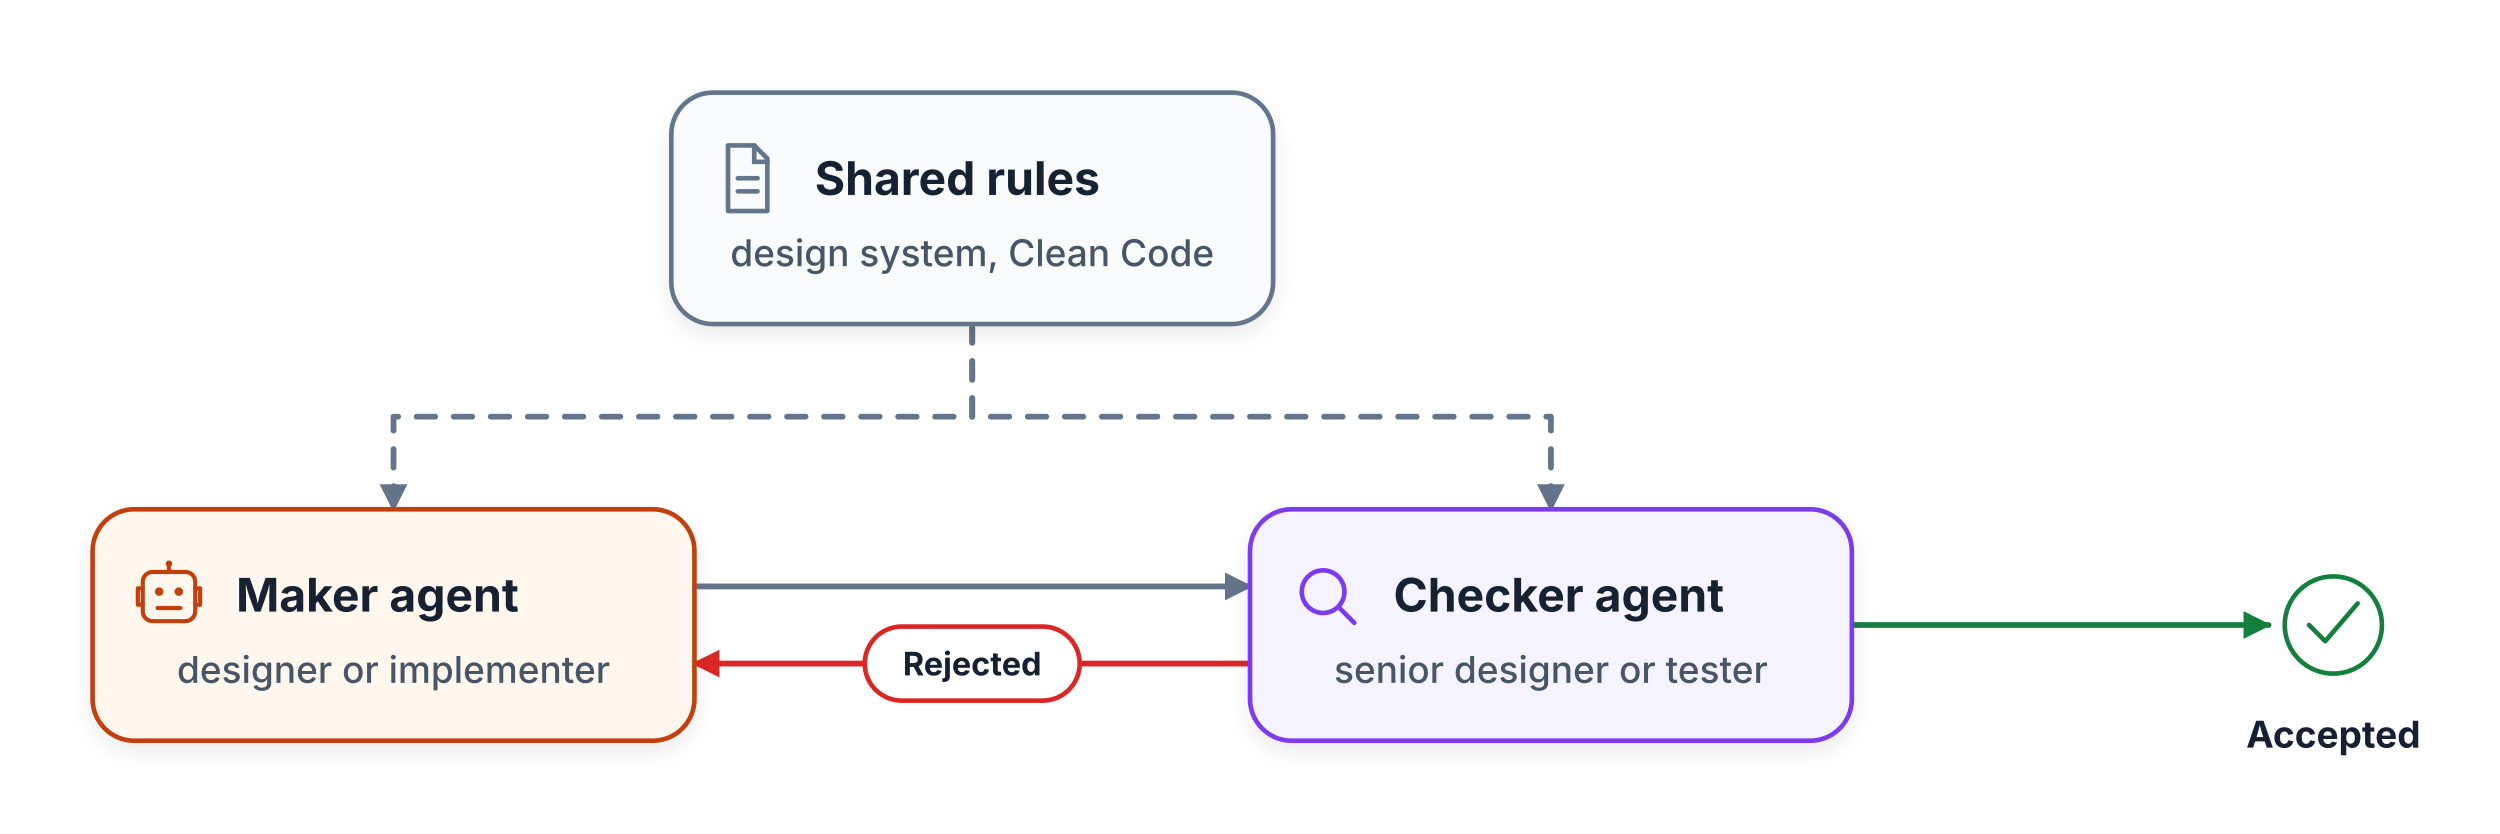
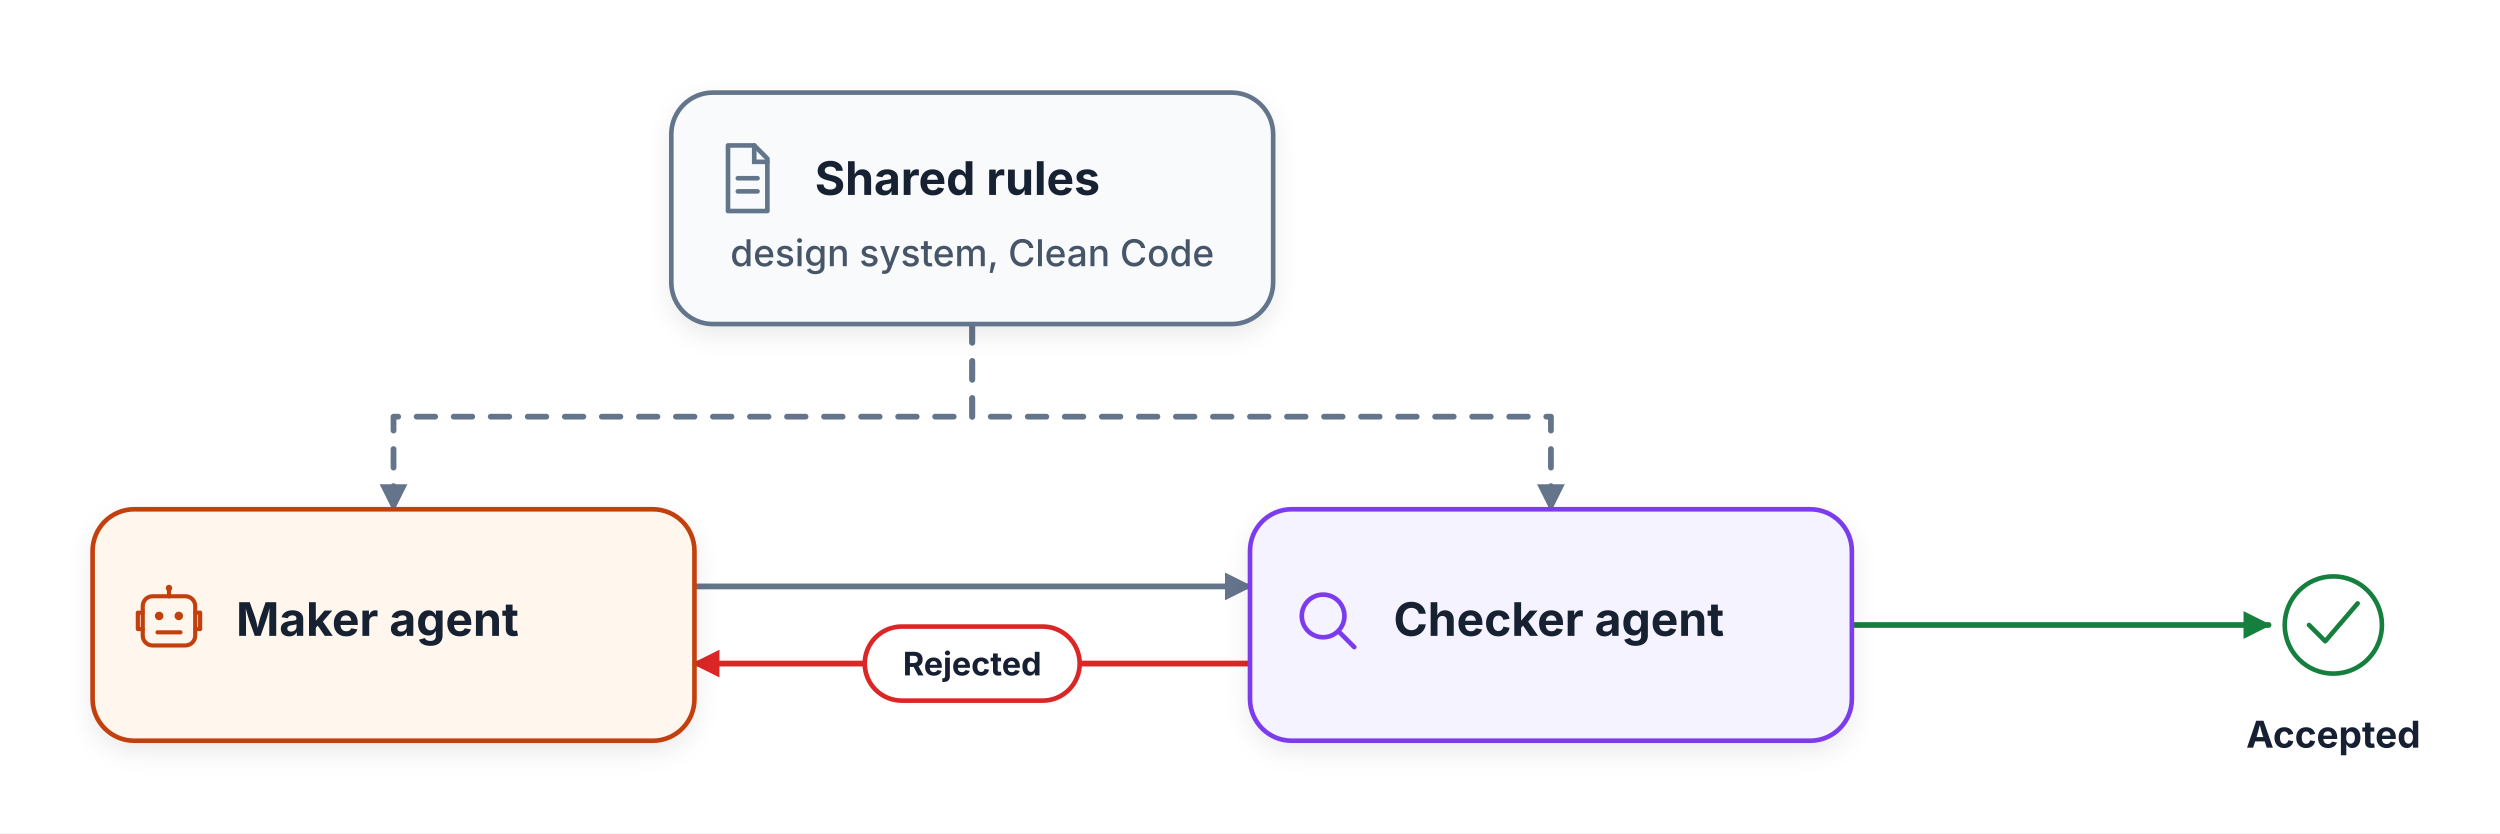
<svg xmlns="http://www.w3.org/2000/svg" width="1080" height="360" viewBox="0 0 1080 360" role="img" aria-labelledby="title desc">
  <defs>
    <filter id="shadow" x="-20%" y="-20%" width="140%" height="150%">
      <feDropShadow dx="0" dy="4" stdDeviation="5" flood-color="#0f172a" flood-opacity="0.08" />
    </filter>
    <marker id="arrow-purple" viewBox="0 0 10 10" refX="9" refY="5" markerUnits="userSpaceOnUse" markerWidth="12" markerHeight="12" orient="auto">
      <path d="M0 0 10 5 0 10Z" fill="#7c3aed" />
    </marker>
    <marker id="arrow-blue" viewBox="0 0 10 10" refX="9" refY="5" markerUnits="userSpaceOnUse" markerWidth="12" markerHeight="12" orient="auto">
      <path d="M0 0 10 5 0 10Z" fill="#2563eb" />
    </marker>
    <marker id="arrow-amber" viewBox="0 0 10 10" refX="9" refY="5" markerUnits="userSpaceOnUse" markerWidth="12" markerHeight="12" orient="auto">
      <path d="M0 0 10 5 0 10Z" fill="#c2410c" />
    </marker>
    <marker id="arrow-green" viewBox="0 0 10 10" refX="9" refY="5" markerUnits="userSpaceOnUse" markerWidth="12" markerHeight="12" orient="auto">
      <path d="M0 0 10 5 0 10Z" fill="#15803d" />
    </marker>
    <marker id="arrow-red" viewBox="0 0 10 10" refX="9" refY="5" markerUnits="userSpaceOnUse" markerWidth="12" markerHeight="12" orient="auto">
      <path d="M0 0 10 5 0 10Z" fill="#dc2626" />
    </marker>
    <marker id="arrow-gray" viewBox="0 0 10 10" refX="9" refY="5" markerUnits="userSpaceOnUse" markerWidth="12" markerHeight="12" orient="auto">
      <path d="M0 0 10 5 0 10Z" fill="#64748b" />
    </marker>
    <symbol id="icon-check" viewBox="0 0 24 24">
      <circle cx="12" cy="12" r="9" fill="none" stroke="currentColor" stroke-width="2" />
      <path d="m7.5 12 3 3 6-7" fill="none" stroke="currentColor" stroke-width="2" stroke-linecap="round" stroke-linejoin="round" />
    </symbol>
    <symbol id="icon-document" viewBox="0 0 24 24">
      <path d="M6 2h8l4 4v16H6Z" fill="none" stroke="currentColor" stroke-width="2" stroke-linejoin="round" />
      <path d="M14 2v5h4M9 12h6M9 16h6" fill="none" stroke="currentColor" stroke-width="2" stroke-linecap="round" />
    </symbol>
    <symbol id="icon-robot" viewBox="0 0 24 24">
      <path d="M12 5V2.5" fill="none" stroke="currentColor" stroke-width="1.8" stroke-linecap="round" />
      <circle cx="12" cy="2.5" r="1" fill="currentColor" />
      <rect x="4" y="5" width="16" height="15" rx="3" fill="none" stroke="currentColor" stroke-width="1.8" />
      <path d="M4 10H2.5v5H4M20 10h1.5v5H20" fill="none" stroke="currentColor" stroke-width="1.8" stroke-linecap="round" stroke-linejoin="round" />
      <circle cx="9" cy="11" r="1.3" fill="currentColor" />
      <circle cx="15" cy="11" r="1.3" fill="currentColor" />
      <path d="M8.5 16h7" fill="none" stroke="currentColor" stroke-width="1.8" stroke-linecap="round" />
    </symbol>
    <symbol id="icon-search" viewBox="0 0 24 24">
      <circle cx="11" cy="11" r="6.5" fill="none" stroke="currentColor" stroke-width="2" />
      <path d="m16 16 4.5 4.5" fill="none" stroke="currentColor" stroke-width="2" stroke-linecap="round" />
    </symbol>
    <style>
      text { font-family: system-ui, -apple-system, BlinkMacSystemFont, "Segoe UI", sans-serif; fill: #172033; }
      symbol [stroke] { vector-effect: non-scaling-stroke; }
      .node rect { stroke-width: 2; }
      .node-boundary rect { stroke-width: 2; stroke-dasharray: 8 8; }
      .boundary-title { font-size: 16px; font-weight: 750; text-anchor: start; }
      .node-title { font-weight: 750; text-anchor: middle; }
      .node-title.icon-copy { text-anchor: start; }
      .node-subtitle { font-weight: 500; fill: #475569; text-anchor: middle; }
      .eyebrow { font-weight: 750; letter-spacing: 1px; fill: #475569; text-anchor: middle; }
      .mention-icon { font-size: 27px; font-weight: 750; text-anchor: middle; }
      .standalone-mention { font-size: 52px; font-weight: 750; text-anchor: middle; }
      .icon-node-title { font-size: 16px; font-weight: 750; text-anchor: middle; }
      .edge { fill: none; stroke-width: 2.5; stroke-linecap: round; stroke-linejoin: round; }
      .edge-label rect { stroke-width: 2; }
      .edge-label text { font-size: 14px; font-weight: 750; text-anchor: middle; dominant-baseline: central; }
      .divider { stroke: #cbd5e1; stroke-width: 2; stroke-dasharray: 6 8; stroke-linecap: round; }
      .center-annotation { fill: #f1f5f9; stroke: none; }
      .center-title { font-weight: 800; letter-spacing: 0.08em; fill: #334155; text-anchor: middle; }
      .center-detail { font-weight: 600; fill: #475569; text-anchor: middle; }
    </style>
  </defs>
  <rect width="1080" height="360" fill="#ffffff" />
  <path class="edge" d="M300 253.33L540 253.33" stroke="#64748b" marker-end="url(#arrow-gray)" />
  <path class="edge" d="M540 286.67L300 286.67" stroke="#dc2626" marker-end="url(#arrow-red)" />
  <g class="edge-label" transform="translate(420 286.67)">
    <rect x="-46.43" y="-16" width="92.86" height="32" rx="16.0" fill="#ffffff" stroke="#dc2626" />
    <text fill="#dc2626">Rejected</text>
  </g>
  <path class="edge" d="M800 270L980 270" stroke="#15803d" marker-end="url(#arrow-green)" />
  <path class="edge" d="M420 140V180H170V220" stroke="#64748b" stroke-dasharray="8 8" marker-end="url(#arrow-gray)" />
  <path class="edge" d="M420 140V180H670V220" stroke="#64748b" stroke-dasharray="8 8" marker-end="url(#arrow-gray)" />
  <g class="node node-gray" transform="translate(290 40)" filter="url(#shadow)">
    <rect width="260" height="100" rx="18" fill="#f8fafc" stroke="#64748b" />
    <use href="#icon-document" x="16" y="20" width="34" height="34" color="#64748b" />
    <text class="node-title icon-copy" x="62" y="44.2" font-size="20">Shared rules</text>
    <text class="node-subtitle" x="130" y="75" font-size="16">design system, Clean Code</text>
  </g>
  <g class="node node-amber" transform="translate(40 220)" filter="url(#shadow)">
    <rect width="260" height="100" rx="18" fill="#fff7ed" stroke="#c2410c" />
-     <use href="#icon-robot" x="16" y="20" width="34" height="34" color="#c2410c" />
-     <text class="node-title icon-copy" x="62" y="44.2" font-size="20">Maker agent</text>
-     <text class="node-subtitle" x="130" y="75" font-size="16">designer or implementer</text>
+     <use href="#icon-robot" x="16" y="30.5" width="34" height="34" color="#c2410c" />
+     <text class="node-title icon-copy" x="62" y="54.7" font-size="20">Maker agent</text>
  </g>
  <g class="node node-purple" transform="translate(540 220)" filter="url(#shadow)">
    <rect width="260" height="100" rx="18" fill="#f5f3ff" stroke="#7c3aed" />
-     <use href="#icon-search" x="16" y="20" width="34" height="34" color="#7c3aed" />
-     <text class="node-title icon-copy" x="62" y="44.2" font-size="20">Checker agent</text>
-     <text class="node-subtitle" x="130" y="75" font-size="16">senior designer or tester</text>
+     <use href="#icon-search" x="16" y="30.5" width="34" height="34" color="#7c3aed" />
+     <text class="node-title icon-copy" x="62" y="54.7" font-size="20">Checker agent</text>
  </g>
  <g class="node-icon-only node-green" transform="translate(980 242)">
    <use href="#icon-check" x="0" y="0" width="56" height="56" color="#15803d" />
    <text class="icon-node-title" x="28" y="81">Accepted</text>
  </g>
</svg>
